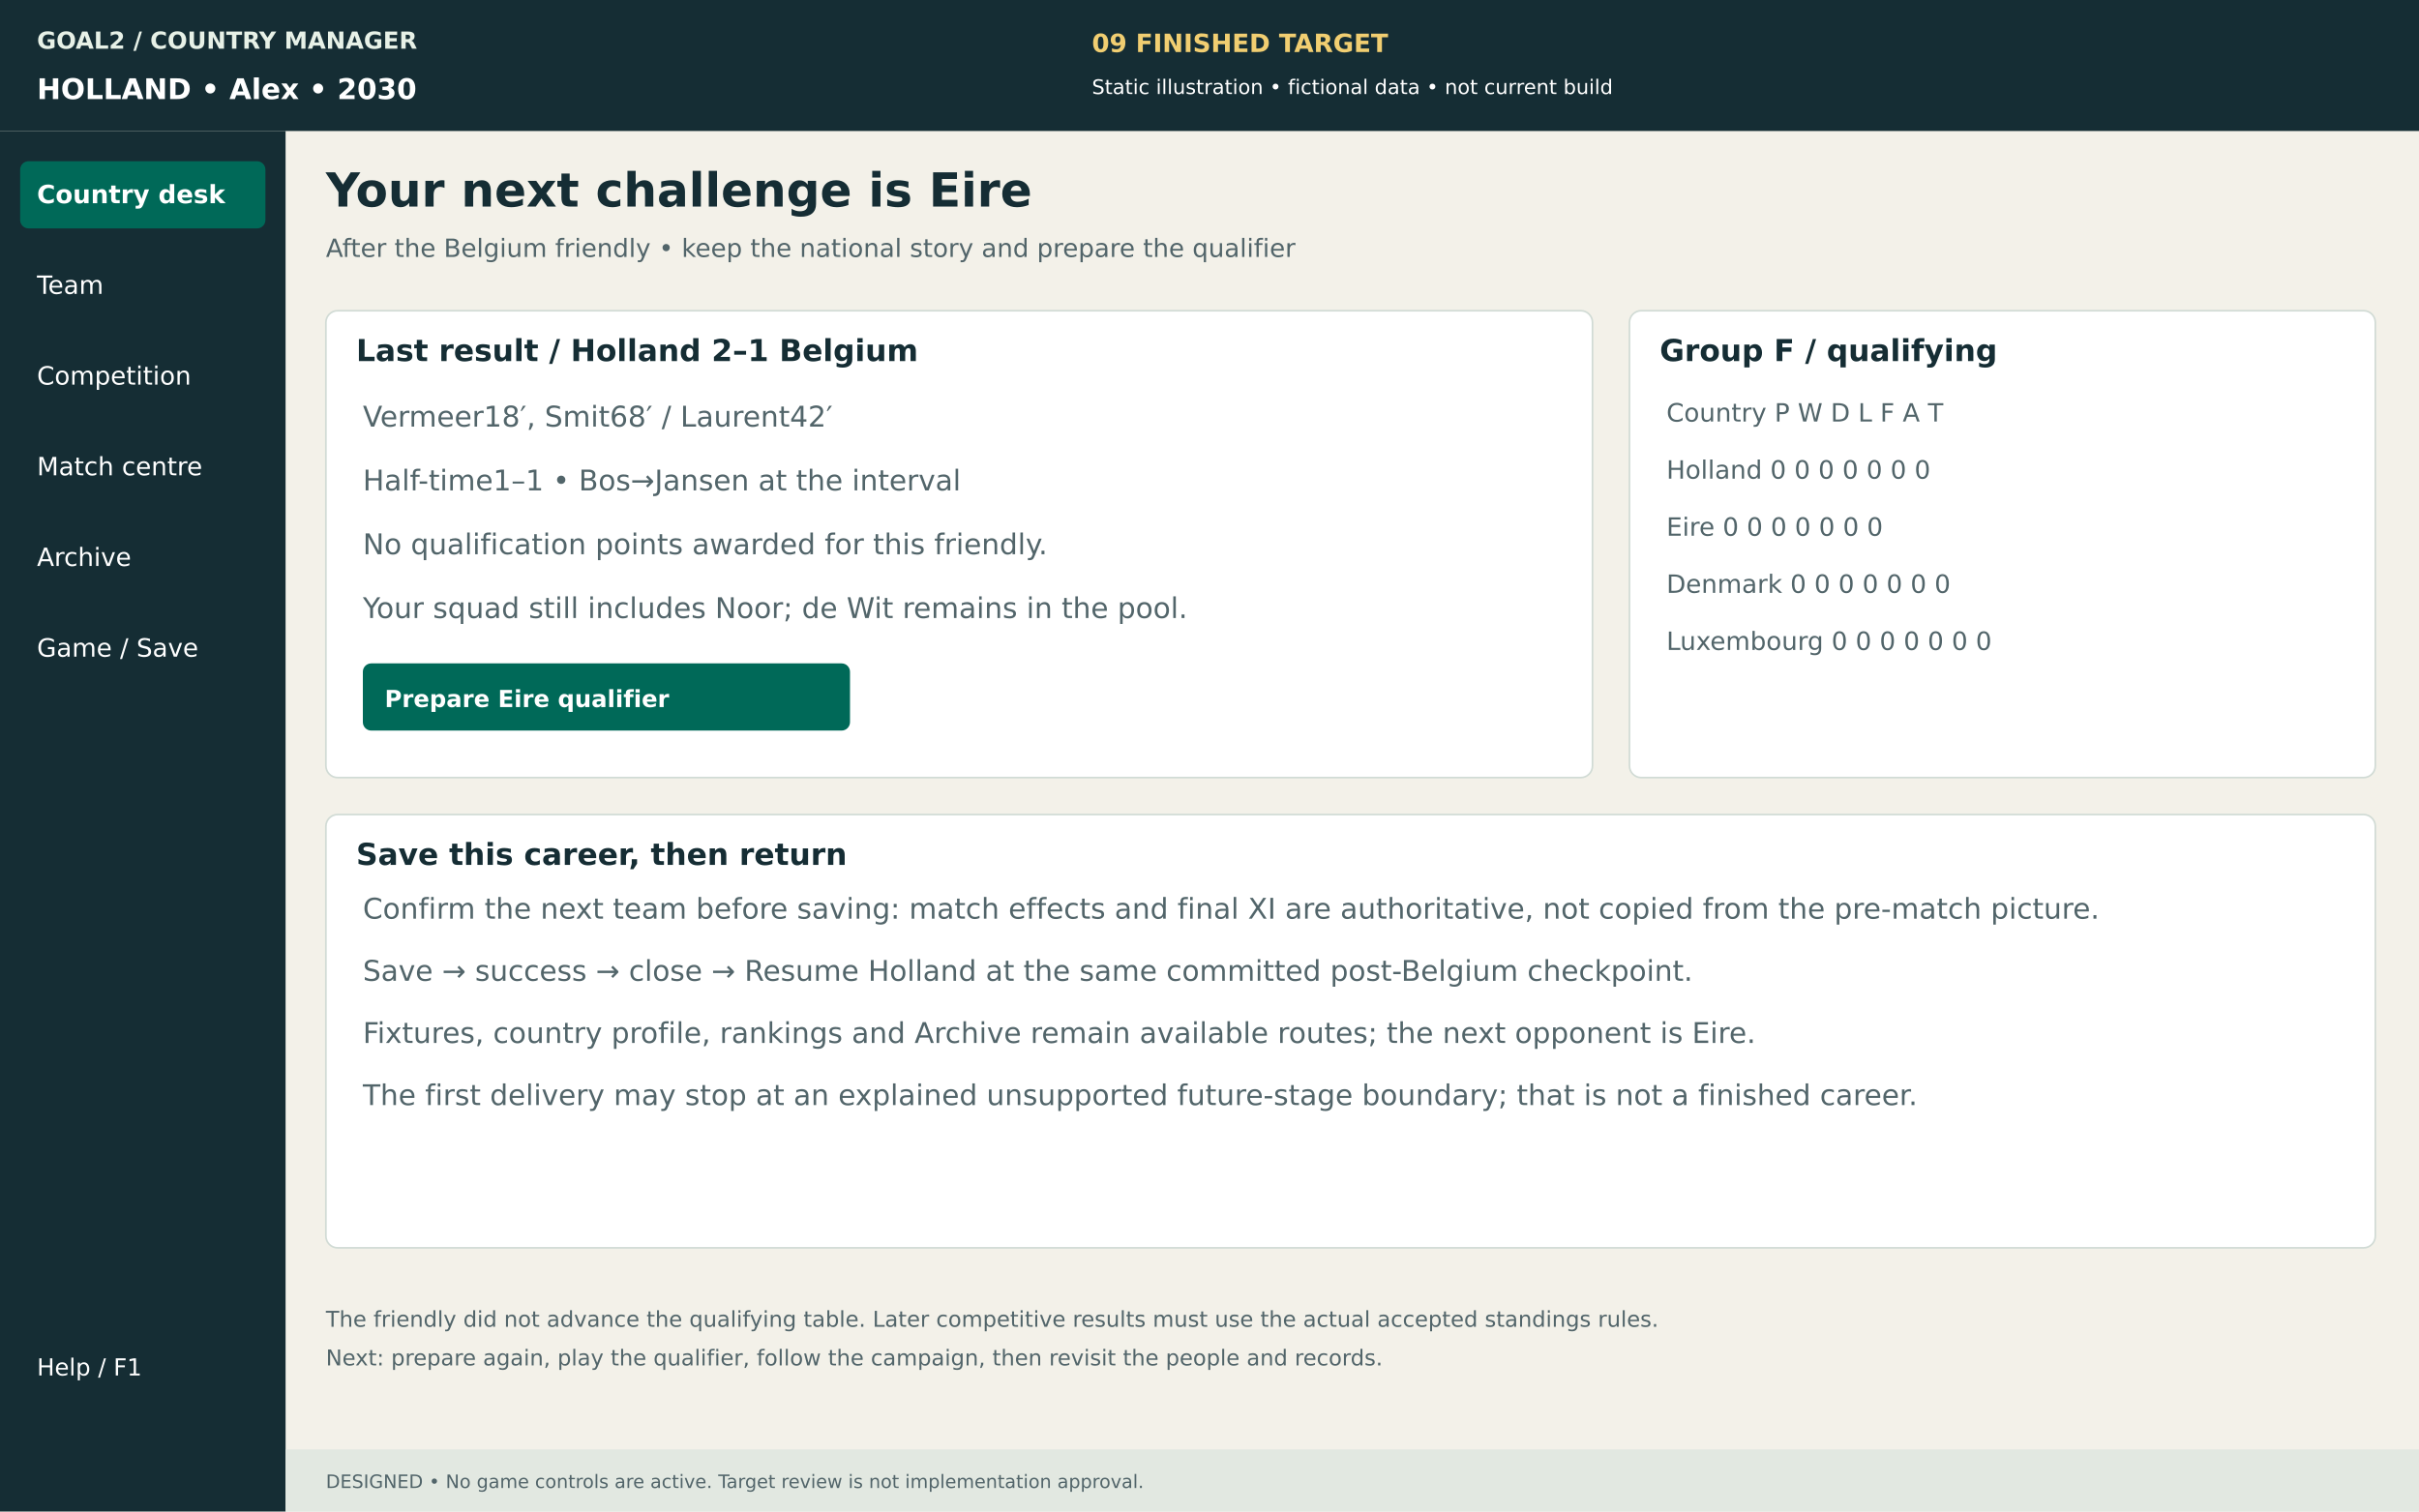
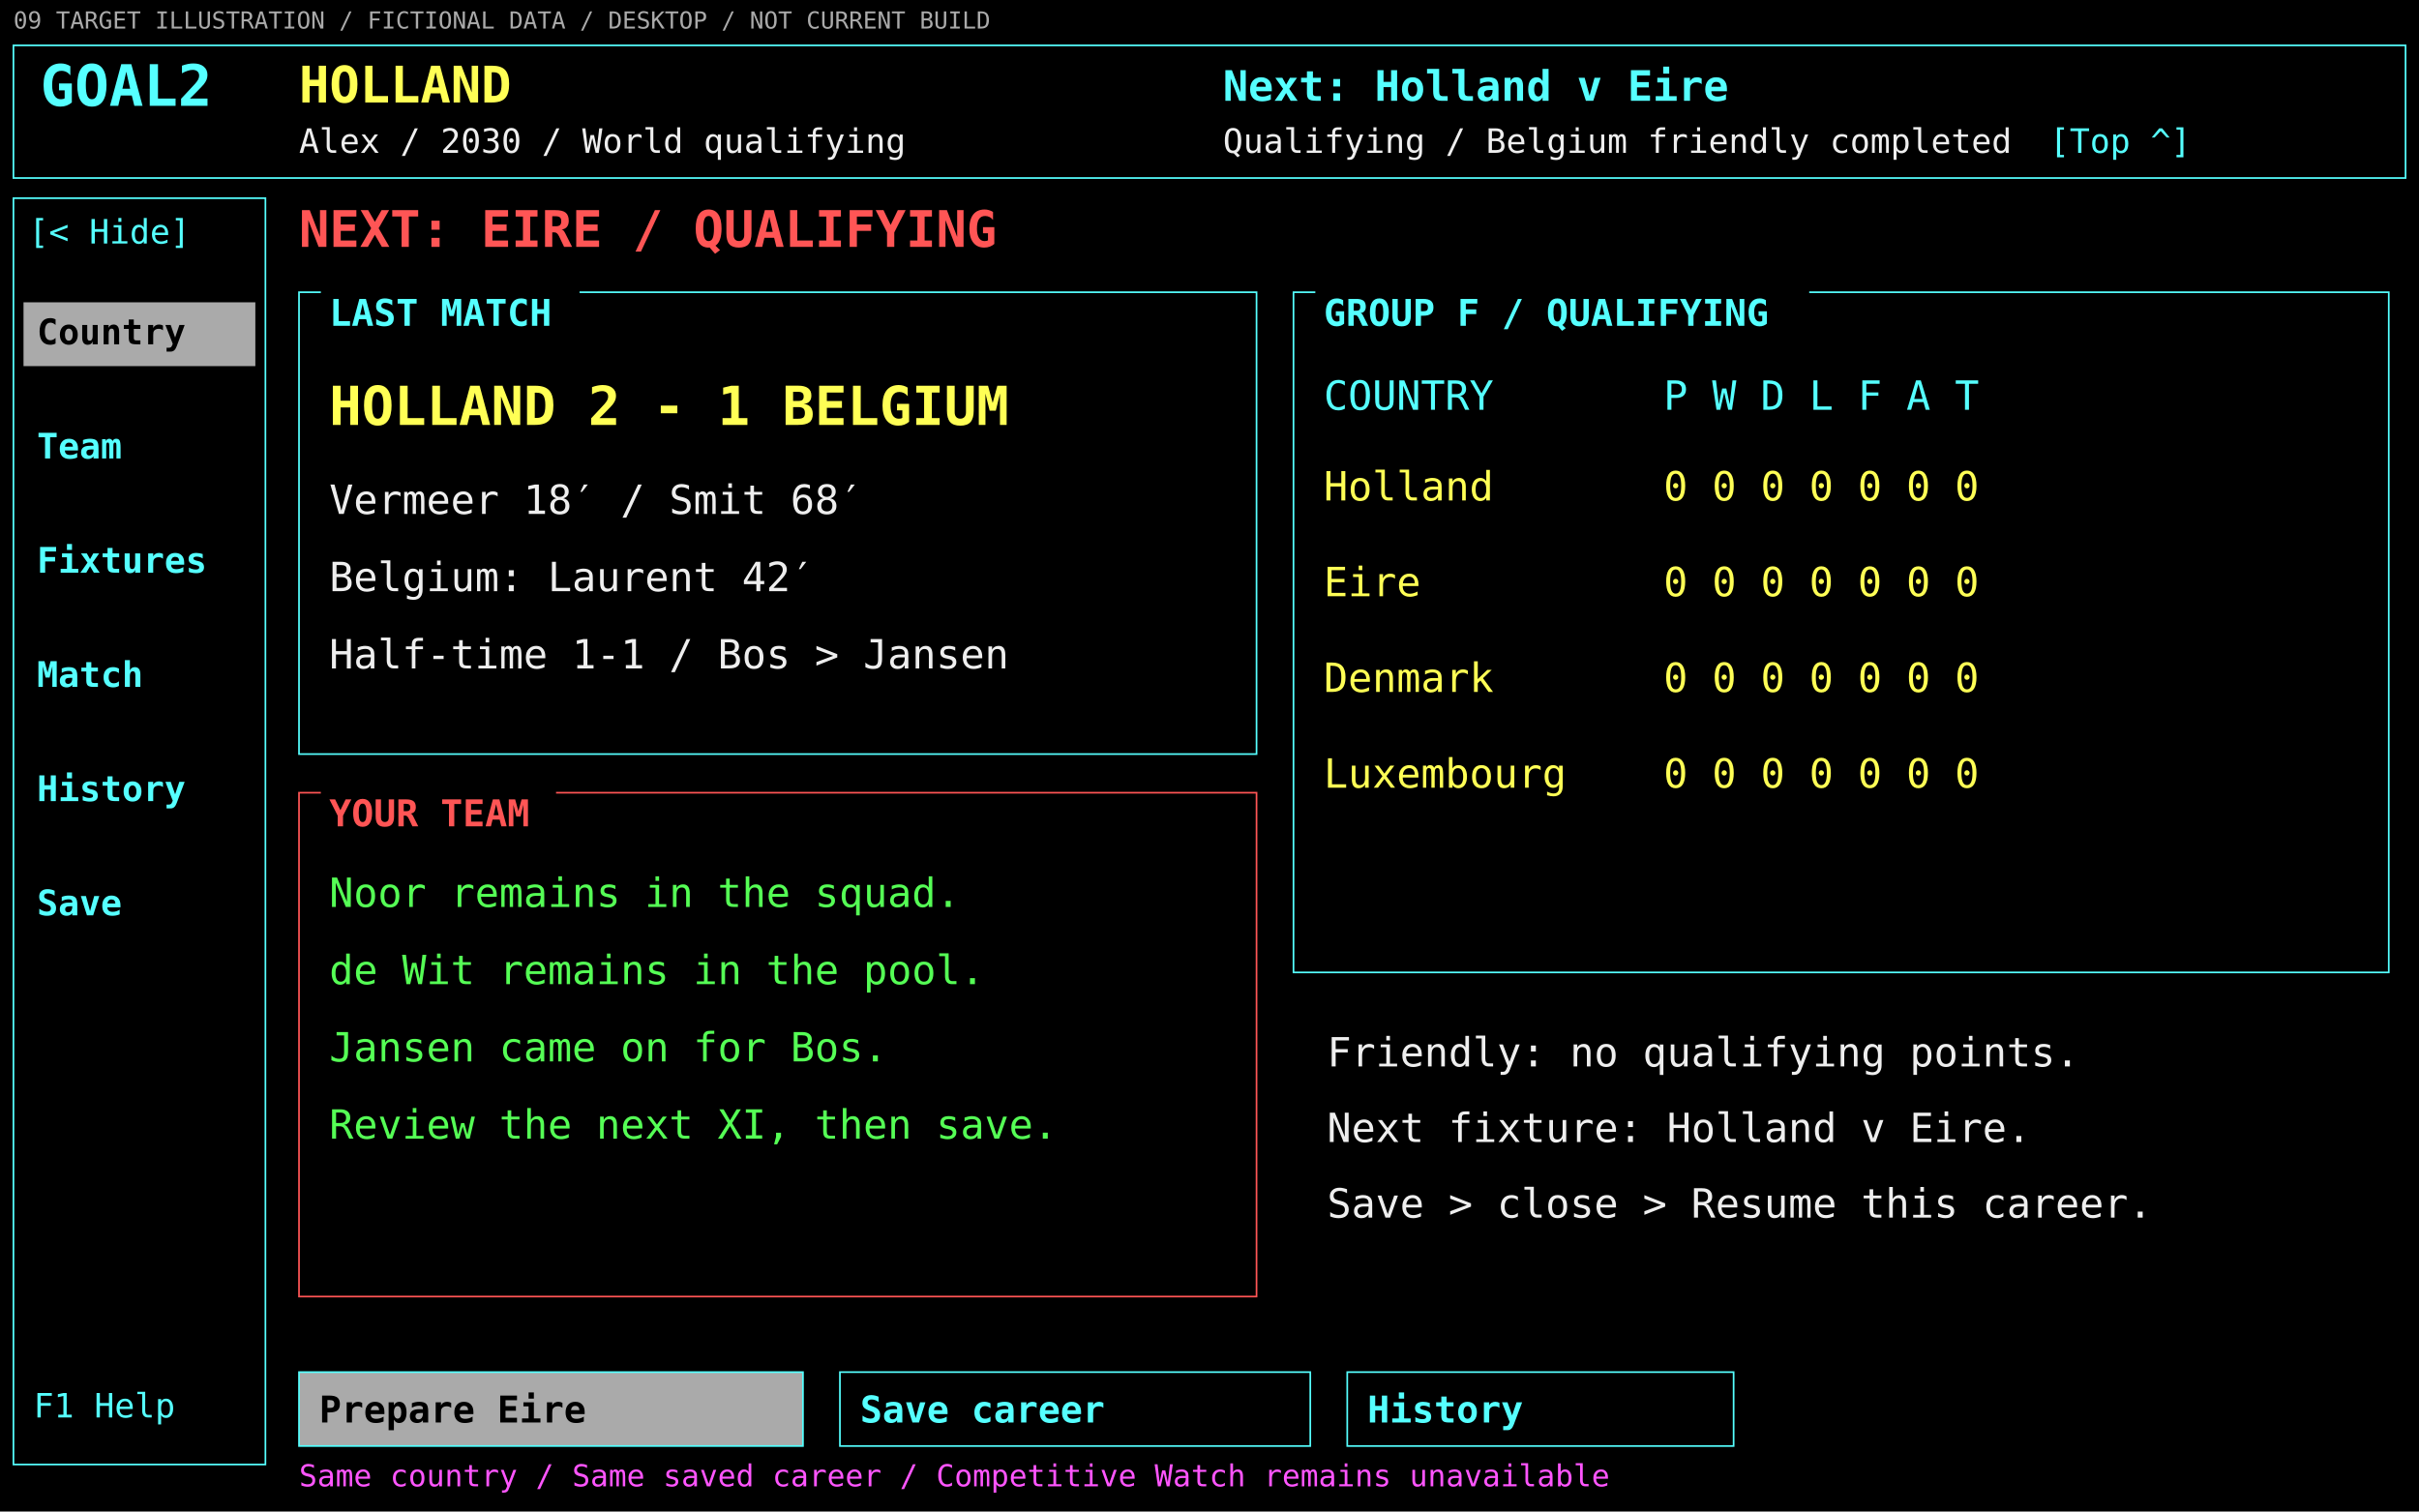
<svg xmlns="http://www.w3.org/2000/svg" width="1440" height="900" viewBox="0 0 1440 900">
-   <rect x="0" y="0" width="1440" height="900" rx="0" fill="#f3f1e9" />
-   <rect x="0" y="0" width="1440" height="78" rx="0" fill="#152d34" />
-   <text x="22" y="29" font-family="DejaVu Sans" font-size="14" font-weight="700" fill="#e7f1e7">GOAL2  /  COUNTRY MANAGER</text>
-   <text x="22" y="59" font-family="DejaVu Sans" font-size="17" font-weight="700" fill="white">HOLLAND  •  Alex  •  2030</text>
-   <text x="650" y="31" font-family="DejaVu Sans" font-size="15" font-weight="700" fill="#f1ce71">09  FINISHED TARGET</text>
-   <text x="650" y="56" font-family="DejaVu Sans" font-size="12" font-weight="400" fill="white">Static illustration • fictional data • not current build</text>
-   <rect x="0" y="78" width="170" height="822" rx="0" fill="#152d34" />
-   <rect x="12" y="96" width="146" height="40" rx="5" fill="#006958" />
-   <text x="22" y="121" font-family="DejaVu Sans" font-size="15" font-weight="700" fill="white">Country desk</text>
-   <text x="22" y="175" font-family="DejaVu Sans" font-size="15" font-weight="400" fill="white">Team</text>
-   <text x="22" y="229" font-family="DejaVu Sans" font-size="15" font-weight="400" fill="white">Competition</text>
-   <text x="22" y="283" font-family="DejaVu Sans" font-size="15" font-weight="400" fill="white">Match centre</text>
-   <text x="22" y="337" font-family="DejaVu Sans" font-size="15" font-weight="400" fill="white">Archive</text>
-   <text x="22" y="391" font-family="DejaVu Sans" font-size="15" font-weight="400" fill="white">Game / Save</text>
-   <text x="22" y="819" font-family="DejaVu Sans" font-size="14" font-weight="400" fill="white">Help  /  F1</text>
-   <text x="194" y="123" font-family="DejaVu Sans" font-size="28" font-weight="700" fill="#152d34">Your next challenge is Eire</text>
-   <text x="194" y="153" font-family="DejaVu Sans" font-size="15" font-weight="400" fill="#52656a">After the Belgium friendly • keep the national story and prepare the qualifier</text>
-   <rect x="170" y="863" width="1270" height="37" rx="0" fill="#e2e8e1" />
-   <text x="194" y="886" font-family="DejaVu Sans" font-size="11" font-weight="400" fill="#52656a">DESIGNED • No game controls are active. Target review is not implementation approval.</text>
-   <rect x="194" y="185" width="754" height="278" rx="7" fill="white" stroke="#d1dbd5" />
-   <text x="212" y="215" font-family="DejaVu Sans" font-size="18" font-weight="700" fill="#152d34">Last result  /  Holland 2–1 Belgium</text>
-   <text x="216" y="254" font-family="DejaVu Sans" font-size="17" font-weight="400" fill="#52656a">Vermeer18′, Smit68′ / Laurent42′</text>
-   <text x="216" y="292" font-family="DejaVu Sans" font-size="17" font-weight="400" fill="#52656a">Half-time1–1 • Bos→Jansen at the interval</text>
-   <text x="216" y="330" font-family="DejaVu Sans" font-size="17" font-weight="400" fill="#52656a">No qualification points awarded for this friendly.</text>
-   <text x="216" y="368" font-family="DejaVu Sans" font-size="17" font-weight="400" fill="#52656a">Your squad still includes Noor; de Wit remains in the pool.</text>
-   <rect x="216" y="395" width="290" height="40" rx="5" fill="#006958" />
-   <text x="229" y="421" font-family="DejaVu Sans" font-size="14" font-weight="700" fill="white">Prepare Eire qualifier</text>
-   <rect x="970" y="185" width="444" height="278" rx="7" fill="white" stroke="#d1dbd5" />
-   <text x="988" y="215" font-family="DejaVu Sans" font-size="18" font-weight="700" fill="#152d34">Group F  /  qualifying</text>
-   <text x="992" y="251" font-family="DejaVu Sans" font-size="15" font-weight="400" fill="#52656a">Country         P W D L F A T</text>
-   <text x="992" y="285" font-family="DejaVu Sans" font-size="15" font-weight="400" fill="#52656a">Holland         0 0 0 0 0 0 0</text>
-   <text x="992" y="319" font-family="DejaVu Sans" font-size="15" font-weight="400" fill="#52656a">Eire            0 0 0 0 0 0 0</text>
-   <text x="992" y="353" font-family="DejaVu Sans" font-size="15" font-weight="400" fill="#52656a">Denmark         0 0 0 0 0 0 0</text>
-   <text x="992" y="387" font-family="DejaVu Sans" font-size="15" font-weight="400" fill="#52656a">Luxembourg      0 0 0 0 0 0 0</text>
-   <rect x="194" y="485" width="1220" height="258" rx="7" fill="white" stroke="#d1dbd5" />
-   <text x="212" y="515" font-family="DejaVu Sans" font-size="18" font-weight="700" fill="#152d34">Save this career, then return</text>
-   <text x="216" y="547" font-family="DejaVu Sans" font-size="17" font-weight="400" fill="#52656a">Confirm the next team before saving: match effects and final XI are authoritative, not copied from the pre-match picture.</text>
-   <text x="216" y="584" font-family="DejaVu Sans" font-size="17" font-weight="400" fill="#52656a">Save → success → close → Resume Holland at the same committed post-Belgium checkpoint.</text>
-   <text x="216" y="621" font-family="DejaVu Sans" font-size="17" font-weight="400" fill="#52656a">Fixtures, country profile, rankings and Archive remain available routes; the next opponent is Eire.</text>
-   <text x="216" y="658" font-family="DejaVu Sans" font-size="17" font-weight="400" fill="#52656a">The first delivery may stop at an explained unsupported future-stage boundary; that is not a finished career.</text>
-   <text x="194" y="790" font-family="DejaVu Sans" font-size="13" font-weight="400" fill="#52656a">The friendly did not advance the qualifying table. Later competitive results must use the actual accepted standings rules.</text>
-   <text x="194" y="813" font-family="DejaVu Sans" font-size="13" font-weight="400" fill="#52656a">Next: prepare again, play the qualifier, follow the campaign, then revisit the people and records.</text>
+   <rect x="0" y="0" width="1440" height="900" fill="#000000" />
+   <text x="8" y="17" font-family="DejaVu Sans Mono" font-size="14" font-weight="400" fill="#aaaaaa" xml:space="preserve">09 TARGET ILLUSTRATION / FICTIONAL DATA / DESKTOP / NOT CURRENT BUILD</text>
+   <g data-chrome="top">
+     <rect x="8" y="27" width="1424" height="79" fill="#000000" stroke="#55ffff" />
+     <text x="24" y="63" font-family="DejaVu Sans Mono" font-size="34" font-weight="700" fill="#55ffff" xml:space="preserve">GOAL2</text>
+     <text x="178" y="61" font-family="DejaVu Sans Mono" font-size="30" font-weight="700" fill="#ffff55" xml:space="preserve">HOLLAND</text>
+     <text x="178" y="91" font-family="DejaVu Sans Mono" font-size="20" font-weight="400" fill="#eeeeee" xml:space="preserve">Alex / 2030 / World qualifying</text>
+     <text x="728" y="60" font-family="DejaVu Sans Mono" font-size="25" font-weight="700" fill="#55ffff" xml:space="preserve">Next: Holland v Eire</text>
+     <text x="728" y="91" font-family="DejaVu Sans Mono" font-size="20" font-weight="400" fill="#eeeeee" xml:space="preserve">Qualifying / Belgium friendly completed</text>
+     <text x="1220" y="91" font-family="DejaVu Sans Mono" font-size="20" font-weight="400" fill="#55ffff" xml:space="preserve">[Top ^]</text>
+   </g>
+   <g data-chrome="side">
+     <rect x="8" y="118" width="150" height="754" fill="#000000" stroke="#55ffff" />
+     <text x="17" y="145" font-family="DejaVu Sans Mono" font-size="20" font-weight="400" fill="#55ffff" xml:space="preserve">[&lt; Hide]</text>
+     <rect x="14" y="180" width="138" height="38" fill="#aaaaaa" />
+     <text x="22" y="205" font-family="DejaVu Sans Mono" font-size="21" font-weight="700" fill="#000000" xml:space="preserve">Country</text>
+     <text x="22" y="273" font-family="DejaVu Sans Mono" font-size="21" font-weight="700" fill="#55ffff" xml:space="preserve">Team</text>
+     <text x="22" y="341" font-family="DejaVu Sans Mono" font-size="21" font-weight="700" fill="#55ffff" xml:space="preserve">Fixtures</text>
+     <text x="22" y="409" font-family="DejaVu Sans Mono" font-size="21" font-weight="700" fill="#55ffff" xml:space="preserve">Match</text>
+     <text x="22" y="477" font-family="DejaVu Sans Mono" font-size="21" font-weight="700" fill="#55ffff" xml:space="preserve">History</text>
+     <text x="22" y="545" font-family="DejaVu Sans Mono" font-size="21" font-weight="700" fill="#55ffff" xml:space="preserve">Save</text>
+     <text x="20" y="844" font-family="DejaVu Sans Mono" font-size="20" font-weight="400" fill="#55ffff" xml:space="preserve">F1 Help</text>
+   </g>
+   <text x="178" y="147" font-family="DejaVu Sans Mono" font-size="30" font-weight="700" fill="#ff5555" xml:space="preserve">NEXT: EIRE / QUALIFYING</text>
+   <rect x="178" y="174" width="570" height="275" fill="#000000" stroke="#55ffff" />
+   <rect x="191" y="173" width="154" height="28" fill="#000000" />
+   <text x="196" y="194" font-family="DejaVu Sans Mono" font-size="22" font-weight="700" fill="#55ffff" xml:space="preserve">LAST MATCH</text>
+   <text x="196" y="253" font-family="DejaVu Sans Mono" font-size="32" font-weight="700" fill="#ffff55" xml:space="preserve">HOLLAND 2 - 1 BELGIUM</text>
+   <text x="196" y="306" font-family="DejaVu Sans Mono" font-size="24" font-weight="400" fill="#eeeeee" xml:space="preserve">Vermeer 18′ / Smit 68′</text>
+   <text x="196" y="352" font-family="DejaVu Sans Mono" font-size="24" font-weight="400" fill="#eeeeee" xml:space="preserve">Belgium: Laurent 42′</text>
+   <text x="196" y="398" font-family="DejaVu Sans Mono" font-size="24" font-weight="400" fill="#eeeeee" xml:space="preserve">Half-time 1-1 / Bos &gt; Jansen</text>
+   <rect x="770" y="174" width="652" height="405" fill="#000000" stroke="#55ffff" />
+   <rect x="783" y="173" width="294" height="28" fill="#000000" />
+   <text x="788" y="194" font-family="DejaVu Sans Mono" font-size="22" font-weight="700" fill="#55ffff" xml:space="preserve">GROUP F / QUALIFYING</text>
+   <text x="788" y="244" font-family="DejaVu Sans Mono" font-size="24" font-weight="400" fill="#55ffff" xml:space="preserve">COUNTRY       P W D L F A T</text>
+   <text x="788" y="298" font-family="DejaVu Sans Mono" font-size="24" font-weight="400" fill="#ffff55" xml:space="preserve">Holland       0 0 0 0 0 0 0</text>
+   <text x="788" y="355" font-family="DejaVu Sans Mono" font-size="24" font-weight="400" fill="#ffff55" xml:space="preserve">Eire          0 0 0 0 0 0 0</text>
+   <text x="788" y="412" font-family="DejaVu Sans Mono" font-size="24" font-weight="400" fill="#ffff55" xml:space="preserve">Denmark       0 0 0 0 0 0 0</text>
+   <text x="788" y="469" font-family="DejaVu Sans Mono" font-size="24" font-weight="400" fill="#ffff55" xml:space="preserve">Luxembourg    0 0 0 0 0 0 0</text>
+   <rect x="178" y="472" width="570" height="300" fill="#000000" stroke="#ff5555" />
+   <rect x="191" y="471" width="140" height="28" fill="#000000" />
+   <text x="196" y="492" font-family="DejaVu Sans Mono" font-size="22" font-weight="700" fill="#ff5555" xml:space="preserve">YOUR TEAM</text>
+   <text x="196" y="540" font-family="DejaVu Sans Mono" font-size="24" font-weight="400" fill="#55ff55" xml:space="preserve">Noor remains in the squad.</text>
+   <text x="196" y="586" font-family="DejaVu Sans Mono" font-size="24" font-weight="400" fill="#55ff55" xml:space="preserve">de Wit remains in the pool.</text>
+   <text x="196" y="632" font-family="DejaVu Sans Mono" font-size="24" font-weight="400" fill="#55ff55" xml:space="preserve">Jansen came on for Bos.</text>
+   <text x="196" y="678" font-family="DejaVu Sans Mono" font-size="24" font-weight="400" fill="#55ff55" xml:space="preserve">Review the next XI, then save.</text>
+   <text x="790" y="635" font-family="DejaVu Sans Mono" font-size="24" font-weight="400" fill="#eeeeee" xml:space="preserve">Friendly: no qualifying points.</text>
+   <text x="790" y="680" font-family="DejaVu Sans Mono" font-size="24" font-weight="400" fill="#eeeeee" xml:space="preserve">Next fixture: Holland v Eire.</text>
+   <text x="790" y="725" font-family="DejaVu Sans Mono" font-size="24" font-weight="400" fill="#eeeeee" xml:space="preserve">Save &gt; close &gt; Resume this career.</text>
+   <rect x="178" y="817" width="300" height="44" fill="#aaaaaa" stroke="#55ffff" />
+   <text x="190" y="847" font-family="DejaVu Sans Mono" font-size="22" font-weight="700" fill="#000000" xml:space="preserve">Prepare Eire</text>
+   <rect x="500" y="817" width="280" height="44" fill="#000000" stroke="#55ffff" />
+   <text x="512" y="847" font-family="DejaVu Sans Mono" font-size="22" font-weight="700" fill="#55ffff" xml:space="preserve">Save career</text>
+   <rect x="802" y="817" width="230" height="44" fill="#000000" stroke="#55ffff" />
+   <text x="814" y="847" font-family="DejaVu Sans Mono" font-size="22" font-weight="700" fill="#55ffff" xml:space="preserve">History</text>
+   <text x="178" y="885" font-family="DejaVu Sans Mono" font-size="18" font-weight="400" fill="#ff55ff" xml:space="preserve">Same country / Same saved career / Competitive Watch remains unavailable</text>
</svg>
